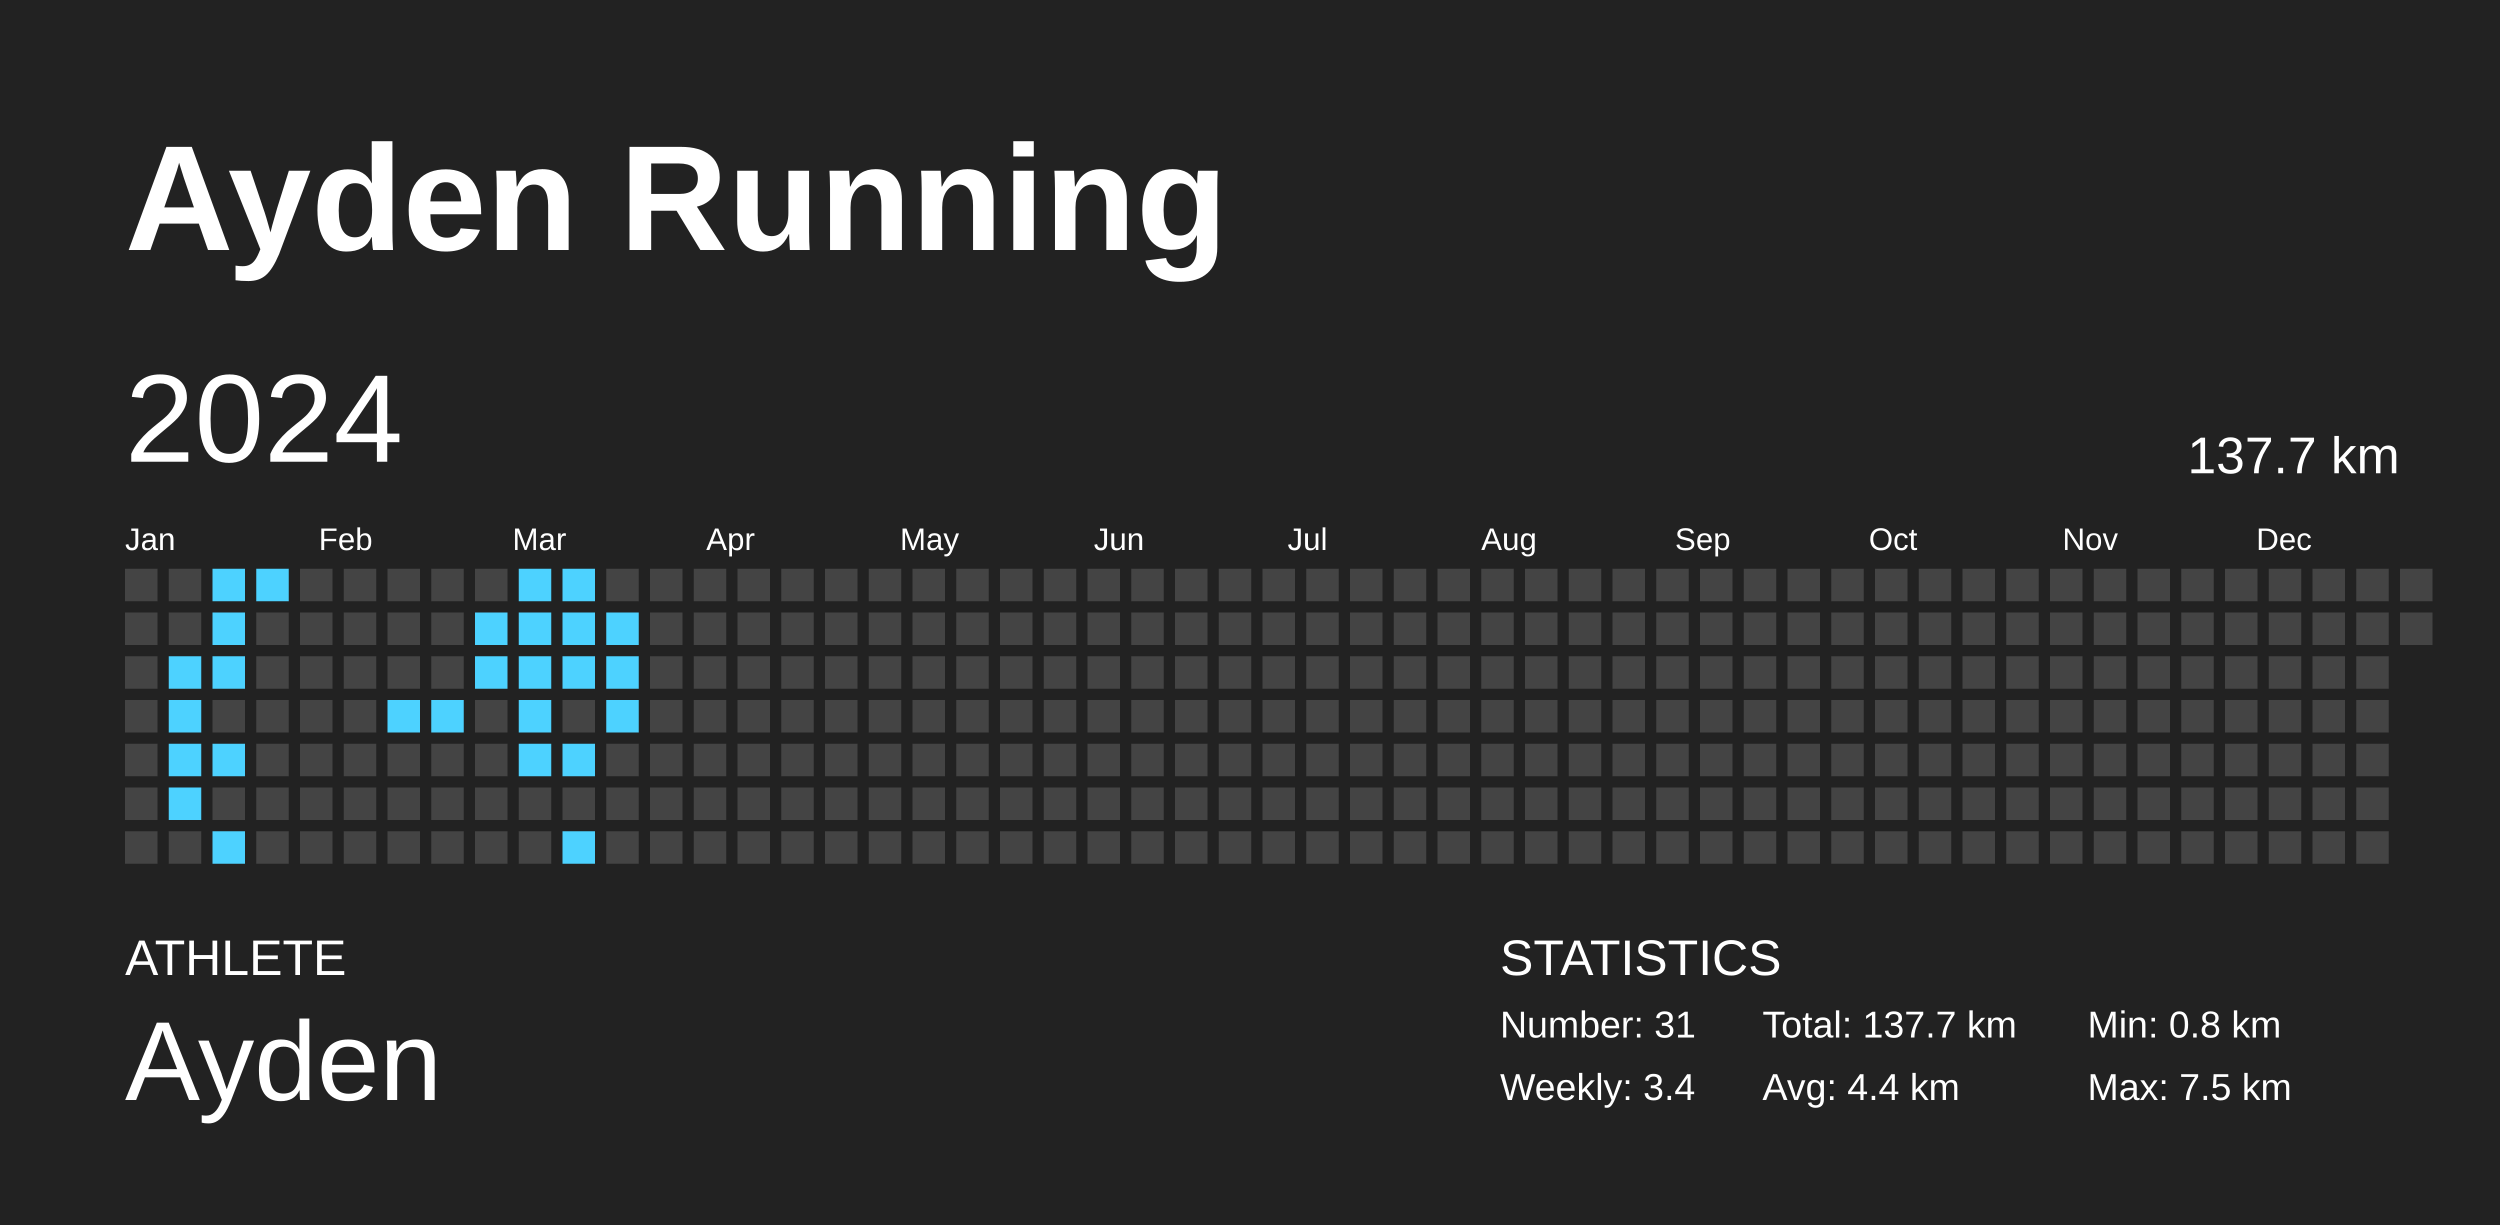
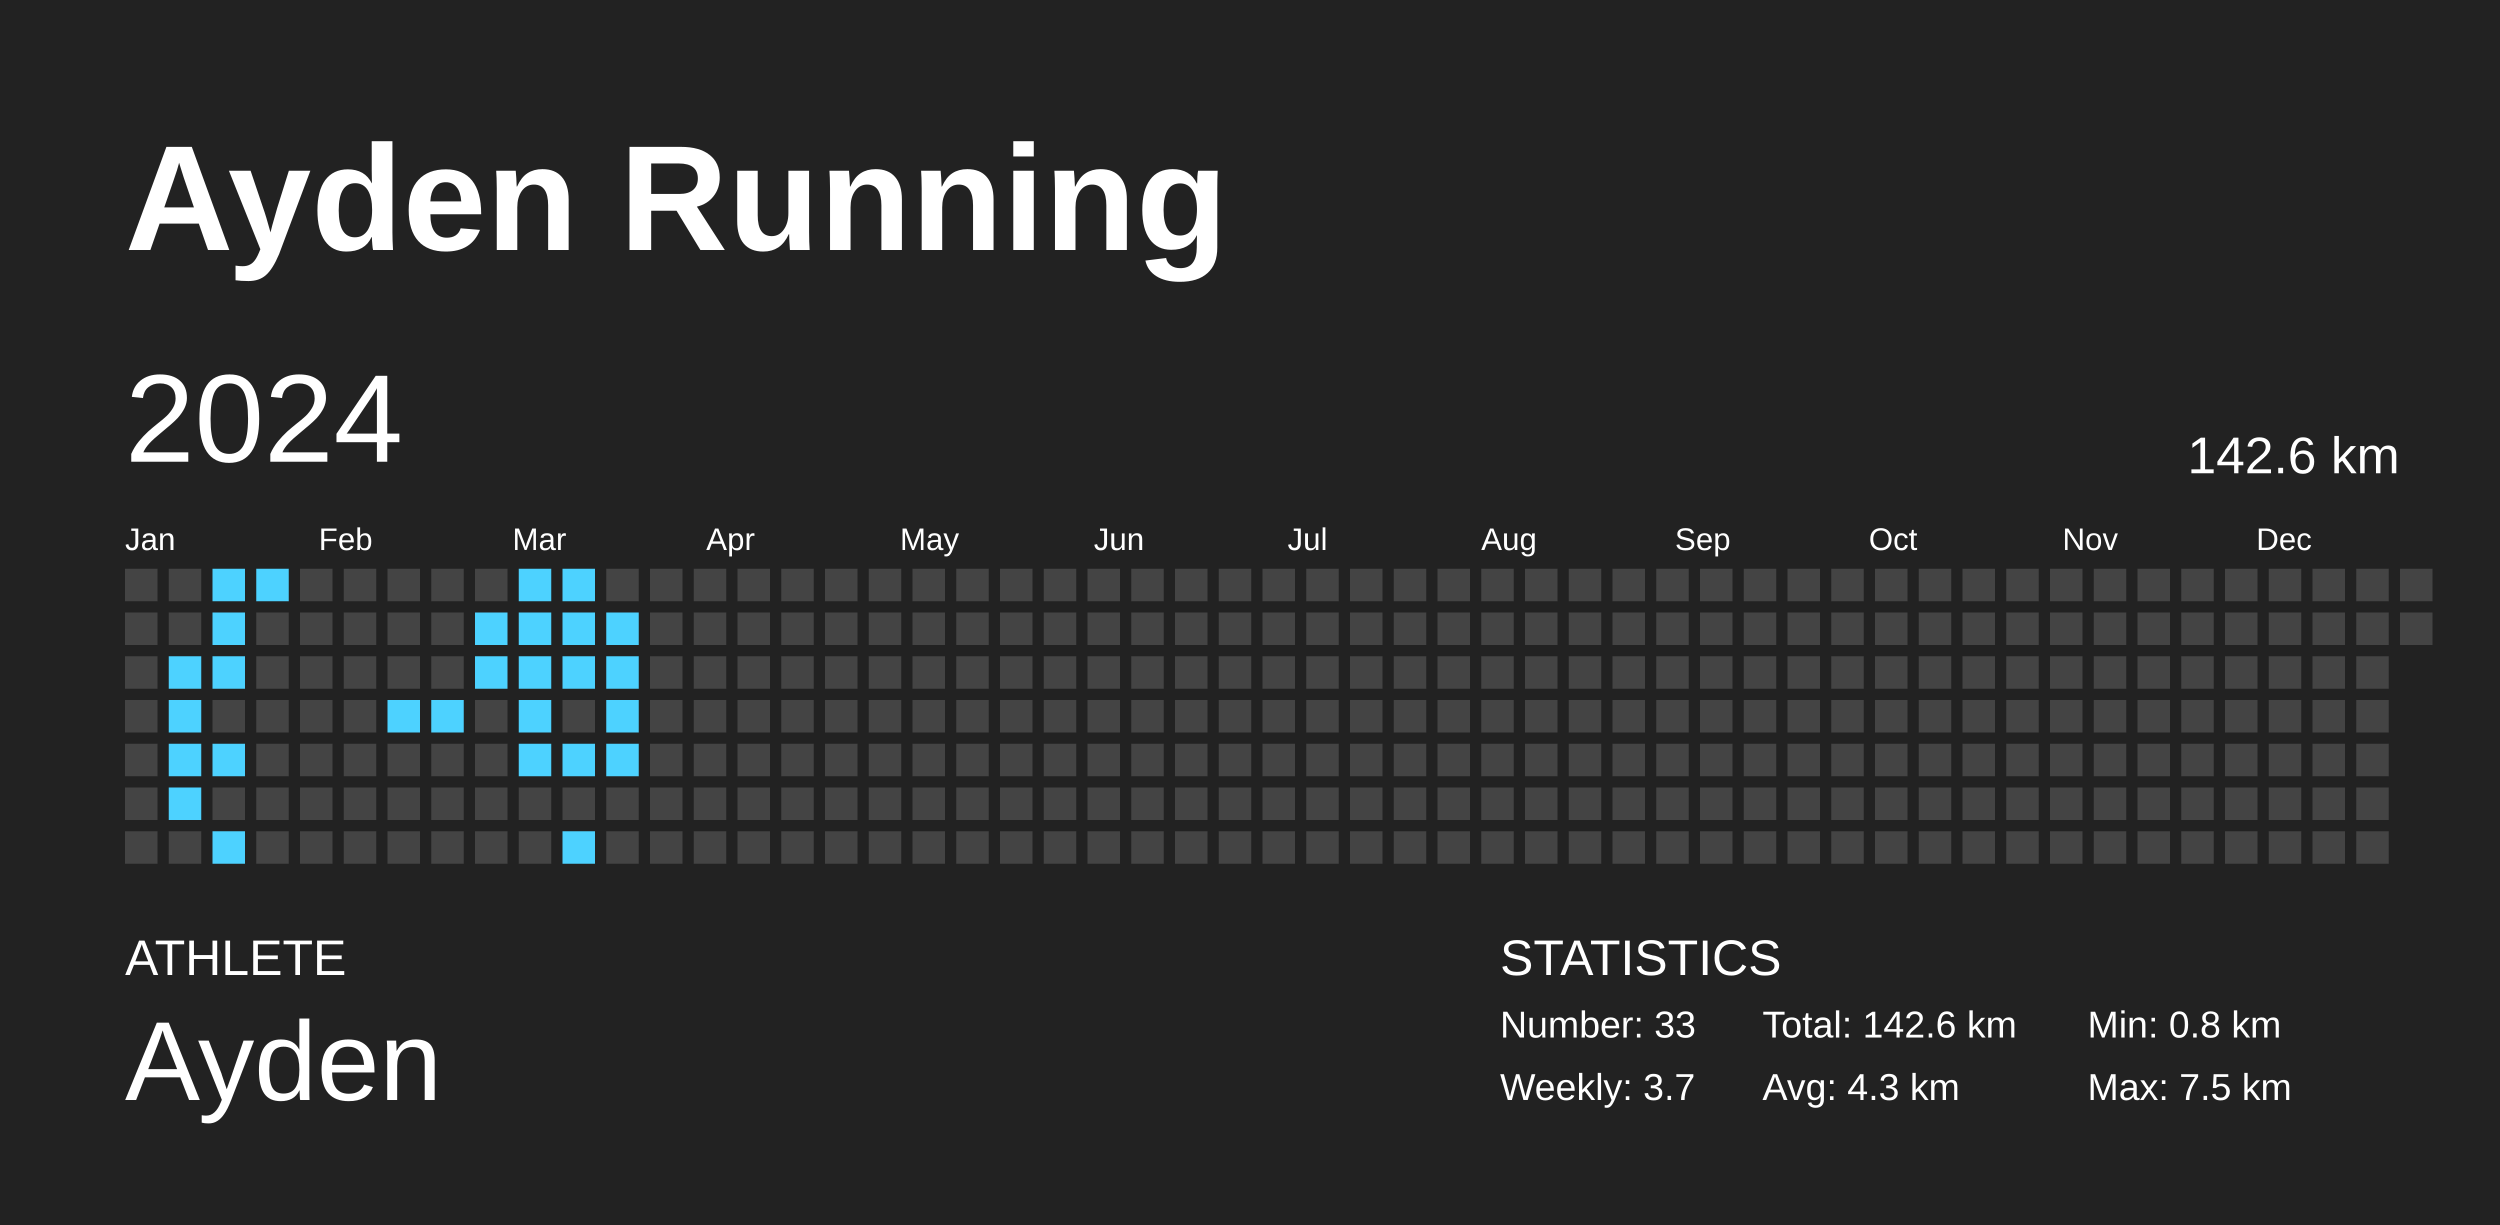
<svg xmlns="http://www.w3.org/2000/svg" baseProfile="full" height="98mm" version="1.1" viewBox="0,0,200,98" width="200mm">
  <defs />
  <rect fill="#222222" height="98" width="200" x="0" y="0" />
  <text fill="#FFFFFF" style="font-size:12px; font-family:Arial; font-weight:bold;" x="10" y="20">Ayden Running</text>
  <text fill="#FFFFFF" style="font-size:4px; font-family:Arial" x="10" y="78">ATHLETE</text>
  <text fill="#FFFFFF" style="font-size:9px; font-family:Arial" x="10" y="88">Ayden</text>
  <text fill="#FFFFFF" style="font-size:4px; font-family:Arial" x="120" y="78">STATISTICS</text>
-   <text fill="#FFFFFF" style="font-size:3px; font-family:Arial" x="120" y="83">Number: 31</text>
-   <text fill="#FFFFFF" style="font-size:3px; font-family:Arial" x="120" y="88">Weekly: 3.4</text>
-   <text fill="#FFFFFF" style="font-size:3px; font-family:Arial" x="141" y="83">Total: 137.7 km</text>
-   <text fill="#FFFFFF" style="font-size:3px; font-family:Arial" x="141" y="88">Avg: 4.4 km</text>
+   <text fill="#FFFFFF" style="font-size:3px; font-family:Arial" x="120" y="83">Number: 33</text>
+   <text fill="#FFFFFF" style="font-size:3px; font-family:Arial" x="120" y="88">Weekly: 3.7</text>
+   <text fill="#FFFFFF" style="font-size:3px; font-family:Arial" x="141" y="83">Total: 142.6 km</text>
+   <text fill="#FFFFFF" style="font-size:3px; font-family:Arial" x="141" y="88">Avg: 4.3 km</text>
  <text fill="#FFFFFF" style="font-size:3px; font-family:Arial" x="167" y="83">Min: 0.8 km</text>
  <text fill="#FFFFFF" style="font-size:3px; font-family:Arial" x="167" y="88">Max: 7.5 km</text>
  <text dominant-baseline="hanging" fill="#FFFFFF" style="font-size:10.0px; font-family:Arial;" x="10" y="30">2024</text>
-   <text dominant-baseline="hanging" fill="#FFFFFF" style="font-size:4.125px; font-family:Arial;" x="175" y="35">137.7 km</text>
+   <text dominant-baseline="hanging" fill="#FFFFFF" style="font-size:4.125px; font-family:Arial;" x="175" y="35">142.6 km</text>
  <text fill="#FFFFFF" style="font-size:2.5px; font-family:Arial" x="10.0" y="44">Jan</text>
  <text fill="#FFFFFF" style="font-size:2.5px; font-family:Arial" x="25.5" y="44">Feb</text>
  <text fill="#FFFFFF" style="font-size:2.5px; font-family:Arial" x="41.0" y="44">Mar</text>
  <text fill="#FFFFFF" style="font-size:2.5px; font-family:Arial" x="56.5" y="44">Apr</text>
  <text fill="#FFFFFF" style="font-size:2.5px; font-family:Arial" x="72.0" y="44">May</text>
  <text fill="#FFFFFF" style="font-size:2.5px; font-family:Arial" x="87.5" y="44">Jun</text>
  <text fill="#FFFFFF" style="font-size:2.5px; font-family:Arial" x="103.0" y="44">Jul</text>
  <text fill="#FFFFFF" style="font-size:2.5px; font-family:Arial" x="118.5" y="44">Aug</text>
  <text fill="#FFFFFF" style="font-size:2.5px; font-family:Arial" x="134.0" y="44">Sep</text>
  <text fill="#FFFFFF" style="font-size:2.5px; font-family:Arial" x="149.5" y="44">Oct</text>
  <text fill="#FFFFFF" style="font-size:2.5px; font-family:Arial" x="165.0" y="44">Nov</text>
  <text fill="#FFFFFF" style="font-size:2.5px; font-family:Arial" x="180.5" y="44">Dec</text>
  <rect fill="#444444" height="2.6" width="2.6" x="10.0" y="45.5" />
  <rect fill="#444444" height="2.6" width="2.6" x="10.0" y="49.0" />
  <rect fill="#444444" height="2.6" width="2.6" x="10.0" y="52.5" />
  <rect fill="#444444" height="2.6" width="2.6" x="10.0" y="56.0" />
  <rect fill="#444444" height="2.6" width="2.6" x="10.0" y="59.5" />
  <rect fill="#444444" height="2.6" width="2.6" x="10.0" y="63.0" />
  <rect fill="#444444" height="2.6" width="2.6" x="10.0" y="66.5" />
  <rect fill="#444444" height="2.6" width="2.6" x="13.5" y="45.5" />
  <rect fill="#444444" height="2.6" width="2.6" x="13.5" y="49.0" />
  <rect fill="#4dd2ff" height="2.6" width="2.6" x="13.5" y="52.5" />
  <rect fill="#4dd2ff" height="2.6" width="2.6" x="13.5" y="56.0" />
  <rect fill="#4dd2ff" height="2.6" width="2.6" x="13.5" y="59.5" />
  <rect fill="#4dd2ff" height="2.6" width="2.6" x="13.5" y="63.0" />
  <rect fill="#444444" height="2.6" width="2.6" x="13.5" y="66.5" />
  <rect fill="#4dd2ff" height="2.6" width="2.6" x="17.0" y="45.5" />
  <rect fill="#4dd2ff" height="2.6" width="2.6" x="17.0" y="49.0" />
  <rect fill="#4dd2ff" height="2.6" width="2.6" x="17.0" y="52.5" />
  <rect fill="#444444" height="2.6" width="2.6" x="17.0" y="56.0" />
  <rect fill="#4dd2ff" height="2.6" width="2.6" x="17.0" y="59.5" />
  <rect fill="#444444" height="2.6" width="2.6" x="17.0" y="63.0" />
  <rect fill="#4dd2ff" height="2.6" width="2.6" x="17.0" y="66.5" />
  <rect fill="#4dd2ff" height="2.6" width="2.6" x="20.5" y="45.5" />
  <rect fill="#444444" height="2.6" width="2.6" x="20.5" y="49.0" />
  <rect fill="#444444" height="2.6" width="2.6" x="20.5" y="52.5" />
  <rect fill="#444444" height="2.6" width="2.6" x="20.5" y="56.0" />
  <rect fill="#444444" height="2.6" width="2.6" x="20.5" y="59.5" />
  <rect fill="#444444" height="2.6" width="2.6" x="20.5" y="63.0" />
  <rect fill="#444444" height="2.6" width="2.6" x="20.5" y="66.5" />
  <rect fill="#444444" height="2.6" width="2.6" x="24.0" y="45.5" />
  <rect fill="#444444" height="2.6" width="2.6" x="24.0" y="49.0" />
  <rect fill="#444444" height="2.6" width="2.6" x="24.0" y="52.5" />
  <rect fill="#444444" height="2.6" width="2.6" x="24.0" y="56.0" />
  <rect fill="#444444" height="2.6" width="2.6" x="24.0" y="59.5" />
  <rect fill="#444444" height="2.6" width="2.6" x="24.0" y="63.0" />
  <rect fill="#444444" height="2.6" width="2.6" x="24.0" y="66.5" />
  <rect fill="#444444" height="2.6" width="2.6" x="27.5" y="45.5" />
  <rect fill="#444444" height="2.6" width="2.6" x="27.5" y="49.0" />
  <rect fill="#444444" height="2.6" width="2.6" x="27.5" y="52.5" />
  <rect fill="#444444" height="2.6" width="2.6" x="27.5" y="56.0" />
  <rect fill="#444444" height="2.6" width="2.6" x="27.5" y="59.5" />
  <rect fill="#444444" height="2.6" width="2.6" x="27.5" y="63.0" />
  <rect fill="#444444" height="2.6" width="2.6" x="27.5" y="66.5" />
  <rect fill="#444444" height="2.6" width="2.6" x="31.0" y="45.5" />
  <rect fill="#444444" height="2.6" width="2.6" x="31.0" y="49.0" />
  <rect fill="#444444" height="2.6" width="2.6" x="31.0" y="52.5" />
  <rect fill="#4dd2ff" height="2.6" width="2.6" x="31.0" y="56.0" />
  <rect fill="#444444" height="2.6" width="2.6" x="31.0" y="59.5" />
  <rect fill="#444444" height="2.6" width="2.6" x="31.0" y="63.0" />
  <rect fill="#444444" height="2.6" width="2.6" x="31.0" y="66.5" />
  <rect fill="#444444" height="2.6" width="2.6" x="34.5" y="45.5" />
  <rect fill="#444444" height="2.6" width="2.6" x="34.5" y="49.0" />
  <rect fill="#444444" height="2.6" width="2.6" x="34.5" y="52.5" />
  <rect fill="#4dd2ff" height="2.6" width="2.6" x="34.5" y="56.0" />
  <rect fill="#444444" height="2.6" width="2.6" x="34.5" y="59.5" />
  <rect fill="#444444" height="2.6" width="2.6" x="34.5" y="63.0" />
  <rect fill="#444444" height="2.6" width="2.6" x="34.5" y="66.5" />
  <rect fill="#444444" height="2.6" width="2.6" x="38.0" y="45.5" />
  <rect fill="#4dd2ff" height="2.6" width="2.6" x="38.0" y="49.0" />
  <rect fill="#4dd2ff" height="2.6" width="2.6" x="38.0" y="52.5" />
  <rect fill="#444444" height="2.6" width="2.6" x="38.0" y="56.0" />
  <rect fill="#444444" height="2.6" width="2.6" x="38.0" y="59.5" />
  <rect fill="#444444" height="2.6" width="2.6" x="38.0" y="63.0" />
  <rect fill="#444444" height="2.6" width="2.6" x="38.0" y="66.5" />
  <rect fill="#4dd2ff" height="2.6" width="2.6" x="41.5" y="45.5" />
  <rect fill="#4dd2ff" height="2.6" width="2.6" x="41.5" y="49.0" />
  <rect fill="#4dd2ff" height="2.6" width="2.6" x="41.5" y="52.5" />
  <rect fill="#4dd2ff" height="2.6" width="2.6" x="41.5" y="56.0" />
  <rect fill="#4dd2ff" height="2.6" width="2.6" x="41.5" y="59.5" />
  <rect fill="#444444" height="2.6" width="2.6" x="41.5" y="63.0" />
  <rect fill="#444444" height="2.6" width="2.6" x="41.5" y="66.5" />
  <rect fill="#4dd2ff" height="2.6" width="2.6" x="45.0" y="45.5" />
  <rect fill="#4dd2ff" height="2.6" width="2.6" x="45.0" y="49.0" />
  <rect fill="#4dd2ff" height="2.6" width="2.6" x="45.0" y="52.5" />
  <rect fill="#444444" height="2.6" width="2.6" x="45.0" y="56.0" />
  <rect fill="#4dd2ff" height="2.6" width="2.6" x="45.0" y="59.5" />
  <rect fill="#444444" height="2.6" width="2.6" x="45.0" y="63.0" />
  <rect fill="#4dd2ff" height="2.6" width="2.6" x="45.0" y="66.5" />
  <rect fill="#444444" height="2.6" width="2.6" x="48.5" y="45.5" />
  <rect fill="#4dd2ff" height="2.6" width="2.6" x="48.5" y="49.0" />
  <rect fill="#4dd2ff" height="2.6" width="2.6" x="48.5" y="52.5" />
  <rect fill="#4dd2ff" height="2.6" width="2.6" x="48.5" y="56.0" />
-   <rect fill="#444444" height="2.6" width="2.6" x="48.5" y="59.5" />
+   <rect fill="#4dd2ff" height="2.6" width="2.6" x="48.5" y="59.5" />
  <rect fill="#444444" height="2.6" width="2.6" x="48.5" y="63.0" />
  <rect fill="#444444" height="2.6" width="2.6" x="48.5" y="66.5" />
  <rect fill="#444444" height="2.6" width="2.6" x="52.0" y="45.5" />
  <rect fill="#444444" height="2.6" width="2.6" x="52.0" y="49.0" />
  <rect fill="#444444" height="2.6" width="2.6" x="52.0" y="52.5" />
  <rect fill="#444444" height="2.6" width="2.6" x="52.0" y="56.0" />
  <rect fill="#444444" height="2.6" width="2.6" x="52.0" y="59.5" />
  <rect fill="#444444" height="2.6" width="2.6" x="52.0" y="63.0" />
  <rect fill="#444444" height="2.6" width="2.6" x="52.0" y="66.5" />
  <rect fill="#444444" height="2.6" width="2.6" x="55.5" y="45.5" />
  <rect fill="#444444" height="2.6" width="2.6" x="55.5" y="49.0" />
  <rect fill="#444444" height="2.6" width="2.6" x="55.5" y="52.5" />
  <rect fill="#444444" height="2.6" width="2.6" x="55.5" y="56.0" />
  <rect fill="#444444" height="2.6" width="2.6" x="55.5" y="59.5" />
  <rect fill="#444444" height="2.6" width="2.6" x="55.5" y="63.0" />
  <rect fill="#444444" height="2.6" width="2.6" x="55.5" y="66.5" />
  <rect fill="#444444" height="2.6" width="2.6" x="59.0" y="45.5" />
  <rect fill="#444444" height="2.6" width="2.6" x="59.0" y="49.0" />
  <rect fill="#444444" height="2.6" width="2.6" x="59.0" y="52.5" />
  <rect fill="#444444" height="2.6" width="2.6" x="59.0" y="56.0" />
  <rect fill="#444444" height="2.6" width="2.6" x="59.0" y="59.5" />
  <rect fill="#444444" height="2.6" width="2.6" x="59.0" y="63.0" />
  <rect fill="#444444" height="2.6" width="2.6" x="59.0" y="66.5" />
  <rect fill="#444444" height="2.6" width="2.6" x="62.5" y="45.5" />
  <rect fill="#444444" height="2.6" width="2.6" x="62.5" y="49.0" />
  <rect fill="#444444" height="2.6" width="2.6" x="62.5" y="52.5" />
  <rect fill="#444444" height="2.6" width="2.6" x="62.5" y="56.0" />
  <rect fill="#444444" height="2.6" width="2.6" x="62.5" y="59.5" />
  <rect fill="#444444" height="2.6" width="2.6" x="62.5" y="63.0" />
  <rect fill="#444444" height="2.6" width="2.6" x="62.5" y="66.5" />
  <rect fill="#444444" height="2.6" width="2.6" x="66.0" y="45.5" />
  <rect fill="#444444" height="2.6" width="2.6" x="66.0" y="49.0" />
  <rect fill="#444444" height="2.6" width="2.6" x="66.0" y="52.5" />
  <rect fill="#444444" height="2.6" width="2.6" x="66.0" y="56.0" />
  <rect fill="#444444" height="2.6" width="2.6" x="66.0" y="59.5" />
  <rect fill="#444444" height="2.6" width="2.6" x="66.0" y="63.0" />
  <rect fill="#444444" height="2.6" width="2.6" x="66.0" y="66.5" />
  <rect fill="#444444" height="2.6" width="2.6" x="69.5" y="45.5" />
  <rect fill="#444444" height="2.6" width="2.6" x="69.5" y="49.0" />
  <rect fill="#444444" height="2.6" width="2.6" x="69.5" y="52.5" />
  <rect fill="#444444" height="2.6" width="2.6" x="69.5" y="56.0" />
  <rect fill="#444444" height="2.6" width="2.6" x="69.5" y="59.5" />
  <rect fill="#444444" height="2.6" width="2.6" x="69.5" y="63.0" />
  <rect fill="#444444" height="2.6" width="2.6" x="69.5" y="66.5" />
  <rect fill="#444444" height="2.6" width="2.6" x="73.0" y="45.5" />
  <rect fill="#444444" height="2.6" width="2.6" x="73.0" y="49.0" />
  <rect fill="#444444" height="2.6" width="2.6" x="73.0" y="52.5" />
  <rect fill="#444444" height="2.6" width="2.6" x="73.0" y="56.0" />
  <rect fill="#444444" height="2.6" width="2.6" x="73.0" y="59.5" />
  <rect fill="#444444" height="2.6" width="2.6" x="73.0" y="63.0" />
  <rect fill="#444444" height="2.6" width="2.6" x="73.0" y="66.5" />
  <rect fill="#444444" height="2.6" width="2.6" x="76.5" y="45.5" />
  <rect fill="#444444" height="2.6" width="2.6" x="76.5" y="49.0" />
  <rect fill="#444444" height="2.6" width="2.6" x="76.5" y="52.5" />
  <rect fill="#444444" height="2.6" width="2.6" x="76.5" y="56.0" />
  <rect fill="#444444" height="2.6" width="2.6" x="76.5" y="59.5" />
  <rect fill="#444444" height="2.6" width="2.6" x="76.5" y="63.0" />
  <rect fill="#444444" height="2.6" width="2.6" x="76.5" y="66.5" />
  <rect fill="#444444" height="2.6" width="2.6" x="80.0" y="45.5" />
  <rect fill="#444444" height="2.6" width="2.6" x="80.0" y="49.0" />
  <rect fill="#444444" height="2.6" width="2.6" x="80.0" y="52.5" />
  <rect fill="#444444" height="2.6" width="2.6" x="80.0" y="56.0" />
  <rect fill="#444444" height="2.6" width="2.6" x="80.0" y="59.5" />
  <rect fill="#444444" height="2.6" width="2.6" x="80.0" y="63.0" />
  <rect fill="#444444" height="2.6" width="2.6" x="80.0" y="66.5" />
  <rect fill="#444444" height="2.6" width="2.6" x="83.5" y="45.5" />
  <rect fill="#444444" height="2.6" width="2.6" x="83.5" y="49.0" />
  <rect fill="#444444" height="2.6" width="2.6" x="83.5" y="52.5" />
  <rect fill="#444444" height="2.6" width="2.6" x="83.5" y="56.0" />
  <rect fill="#444444" height="2.6" width="2.6" x="83.5" y="59.5" />
  <rect fill="#444444" height="2.6" width="2.6" x="83.5" y="63.0" />
  <rect fill="#444444" height="2.6" width="2.6" x="83.5" y="66.5" />
  <rect fill="#444444" height="2.6" width="2.6" x="87.0" y="45.5" />
  <rect fill="#444444" height="2.6" width="2.6" x="87.0" y="49.0" />
  <rect fill="#444444" height="2.6" width="2.6" x="87.0" y="52.5" />
  <rect fill="#444444" height="2.6" width="2.6" x="87.0" y="56.0" />
  <rect fill="#444444" height="2.6" width="2.6" x="87.0" y="59.5" />
  <rect fill="#444444" height="2.6" width="2.6" x="87.0" y="63.0" />
  <rect fill="#444444" height="2.6" width="2.6" x="87.0" y="66.5" />
  <rect fill="#444444" height="2.6" width="2.6" x="90.5" y="45.5" />
  <rect fill="#444444" height="2.6" width="2.6" x="90.5" y="49.0" />
  <rect fill="#444444" height="2.6" width="2.6" x="90.5" y="52.5" />
  <rect fill="#444444" height="2.6" width="2.6" x="90.5" y="56.0" />
  <rect fill="#444444" height="2.6" width="2.6" x="90.5" y="59.5" />
  <rect fill="#444444" height="2.6" width="2.6" x="90.5" y="63.0" />
  <rect fill="#444444" height="2.6" width="2.6" x="90.5" y="66.5" />
  <rect fill="#444444" height="2.6" width="2.6" x="94.0" y="45.5" />
  <rect fill="#444444" height="2.6" width="2.6" x="94.0" y="49.0" />
  <rect fill="#444444" height="2.6" width="2.6" x="94.0" y="52.5" />
  <rect fill="#444444" height="2.6" width="2.6" x="94.0" y="56.0" />
  <rect fill="#444444" height="2.6" width="2.6" x="94.0" y="59.5" />
  <rect fill="#444444" height="2.6" width="2.6" x="94.0" y="63.0" />
  <rect fill="#444444" height="2.6" width="2.6" x="94.0" y="66.5" />
  <rect fill="#444444" height="2.6" width="2.6" x="97.5" y="45.5" />
  <rect fill="#444444" height="2.6" width="2.6" x="97.5" y="49.0" />
  <rect fill="#444444" height="2.6" width="2.6" x="97.5" y="52.5" />
  <rect fill="#444444" height="2.6" width="2.6" x="97.5" y="56.0" />
  <rect fill="#444444" height="2.6" width="2.6" x="97.5" y="59.5" />
  <rect fill="#444444" height="2.6" width="2.6" x="97.5" y="63.0" />
  <rect fill="#444444" height="2.6" width="2.6" x="97.5" y="66.5" />
  <rect fill="#444444" height="2.6" width="2.6" x="101.0" y="45.5" />
  <rect fill="#444444" height="2.6" width="2.6" x="101.0" y="49.0" />
  <rect fill="#444444" height="2.6" width="2.6" x="101.0" y="52.5" />
  <rect fill="#444444" height="2.6" width="2.6" x="101.0" y="56.0" />
  <rect fill="#444444" height="2.6" width="2.6" x="101.0" y="59.5" />
  <rect fill="#444444" height="2.6" width="2.6" x="101.0" y="63.0" />
  <rect fill="#444444" height="2.6" width="2.6" x="101.0" y="66.5" />
  <rect fill="#444444" height="2.6" width="2.6" x="104.5" y="45.5" />
  <rect fill="#444444" height="2.6" width="2.6" x="104.5" y="49.0" />
  <rect fill="#444444" height="2.6" width="2.6" x="104.5" y="52.5" />
  <rect fill="#444444" height="2.6" width="2.6" x="104.5" y="56.0" />
  <rect fill="#444444" height="2.6" width="2.6" x="104.5" y="59.5" />
  <rect fill="#444444" height="2.6" width="2.6" x="104.5" y="63.0" />
  <rect fill="#444444" height="2.6" width="2.6" x="104.5" y="66.5" />
  <rect fill="#444444" height="2.6" width="2.6" x="108.0" y="45.5" />
  <rect fill="#444444" height="2.6" width="2.6" x="108.0" y="49.0" />
  <rect fill="#444444" height="2.6" width="2.6" x="108.0" y="52.5" />
  <rect fill="#444444" height="2.6" width="2.6" x="108.0" y="56.0" />
  <rect fill="#444444" height="2.6" width="2.6" x="108.0" y="59.5" />
  <rect fill="#444444" height="2.6" width="2.6" x="108.0" y="63.0" />
  <rect fill="#444444" height="2.6" width="2.6" x="108.0" y="66.5" />
  <rect fill="#444444" height="2.6" width="2.6" x="111.5" y="45.5" />
  <rect fill="#444444" height="2.6" width="2.6" x="111.5" y="49.0" />
  <rect fill="#444444" height="2.6" width="2.6" x="111.5" y="52.5" />
  <rect fill="#444444" height="2.6" width="2.6" x="111.5" y="56.0" />
  <rect fill="#444444" height="2.6" width="2.6" x="111.5" y="59.5" />
  <rect fill="#444444" height="2.6" width="2.6" x="111.5" y="63.0" />
  <rect fill="#444444" height="2.6" width="2.6" x="111.5" y="66.5" />
  <rect fill="#444444" height="2.6" width="2.6" x="115.0" y="45.5" />
  <rect fill="#444444" height="2.6" width="2.6" x="115.0" y="49.0" />
  <rect fill="#444444" height="2.6" width="2.6" x="115.0" y="52.5" />
  <rect fill="#444444" height="2.6" width="2.6" x="115.0" y="56.0" />
  <rect fill="#444444" height="2.6" width="2.6" x="115.0" y="59.5" />
  <rect fill="#444444" height="2.6" width="2.6" x="115.0" y="63.0" />
  <rect fill="#444444" height="2.6" width="2.6" x="115.0" y="66.5" />
  <rect fill="#444444" height="2.6" width="2.6" x="118.5" y="45.5" />
  <rect fill="#444444" height="2.6" width="2.6" x="118.5" y="49.0" />
  <rect fill="#444444" height="2.6" width="2.6" x="118.5" y="52.5" />
  <rect fill="#444444" height="2.6" width="2.6" x="118.5" y="56.0" />
  <rect fill="#444444" height="2.6" width="2.6" x="118.5" y="59.5" />
  <rect fill="#444444" height="2.6" width="2.6" x="118.5" y="63.0" />
  <rect fill="#444444" height="2.6" width="2.6" x="118.5" y="66.5" />
  <rect fill="#444444" height="2.6" width="2.6" x="122.0" y="45.5" />
  <rect fill="#444444" height="2.6" width="2.6" x="122.0" y="49.0" />
  <rect fill="#444444" height="2.6" width="2.6" x="122.0" y="52.5" />
  <rect fill="#444444" height="2.6" width="2.6" x="122.0" y="56.0" />
  <rect fill="#444444" height="2.6" width="2.6" x="122.0" y="59.5" />
  <rect fill="#444444" height="2.6" width="2.6" x="122.0" y="63.0" />
  <rect fill="#444444" height="2.6" width="2.6" x="122.0" y="66.5" />
  <rect fill="#444444" height="2.6" width="2.6" x="125.5" y="45.5" />
  <rect fill="#444444" height="2.6" width="2.6" x="125.5" y="49.0" />
  <rect fill="#444444" height="2.6" width="2.6" x="125.5" y="52.5" />
  <rect fill="#444444" height="2.6" width="2.6" x="125.5" y="56.0" />
  <rect fill="#444444" height="2.6" width="2.6" x="125.5" y="59.5" />
  <rect fill="#444444" height="2.6" width="2.6" x="125.5" y="63.0" />
  <rect fill="#444444" height="2.6" width="2.6" x="125.5" y="66.5" />
  <rect fill="#444444" height="2.6" width="2.6" x="129.0" y="45.5" />
  <rect fill="#444444" height="2.6" width="2.6" x="129.0" y="49.0" />
  <rect fill="#444444" height="2.6" width="2.6" x="129.0" y="52.5" />
  <rect fill="#444444" height="2.6" width="2.6" x="129.0" y="56.0" />
  <rect fill="#444444" height="2.6" width="2.6" x="129.0" y="59.5" />
  <rect fill="#444444" height="2.6" width="2.6" x="129.0" y="63.0" />
  <rect fill="#444444" height="2.6" width="2.6" x="129.0" y="66.5" />
  <rect fill="#444444" height="2.6" width="2.6" x="132.5" y="45.5" />
  <rect fill="#444444" height="2.6" width="2.6" x="132.5" y="49.0" />
  <rect fill="#444444" height="2.6" width="2.6" x="132.5" y="52.5" />
  <rect fill="#444444" height="2.6" width="2.6" x="132.5" y="56.0" />
  <rect fill="#444444" height="2.6" width="2.6" x="132.5" y="59.5" />
  <rect fill="#444444" height="2.6" width="2.6" x="132.5" y="63.0" />
  <rect fill="#444444" height="2.6" width="2.6" x="132.5" y="66.5" />
  <rect fill="#444444" height="2.6" width="2.6" x="136.0" y="45.5" />
  <rect fill="#444444" height="2.6" width="2.6" x="136.0" y="49.0" />
  <rect fill="#444444" height="2.6" width="2.6" x="136.0" y="52.5" />
  <rect fill="#444444" height="2.6" width="2.6" x="136.0" y="56.0" />
  <rect fill="#444444" height="2.6" width="2.6" x="136.0" y="59.5" />
  <rect fill="#444444" height="2.6" width="2.6" x="136.0" y="63.0" />
  <rect fill="#444444" height="2.6" width="2.6" x="136.0" y="66.5" />
  <rect fill="#444444" height="2.6" width="2.6" x="139.5" y="45.5" />
  <rect fill="#444444" height="2.6" width="2.6" x="139.5" y="49.0" />
  <rect fill="#444444" height="2.6" width="2.6" x="139.5" y="52.5" />
  <rect fill="#444444" height="2.6" width="2.6" x="139.5" y="56.0" />
  <rect fill="#444444" height="2.6" width="2.6" x="139.5" y="59.5" />
  <rect fill="#444444" height="2.6" width="2.6" x="139.5" y="63.0" />
  <rect fill="#444444" height="2.6" width="2.6" x="139.5" y="66.5" />
  <rect fill="#444444" height="2.6" width="2.6" x="143.0" y="45.5" />
  <rect fill="#444444" height="2.6" width="2.6" x="143.0" y="49.0" />
  <rect fill="#444444" height="2.6" width="2.6" x="143.0" y="52.5" />
  <rect fill="#444444" height="2.6" width="2.6" x="143.0" y="56.0" />
  <rect fill="#444444" height="2.6" width="2.6" x="143.0" y="59.5" />
  <rect fill="#444444" height="2.6" width="2.6" x="143.0" y="63.0" />
  <rect fill="#444444" height="2.6" width="2.6" x="143.0" y="66.5" />
  <rect fill="#444444" height="2.6" width="2.6" x="146.5" y="45.5" />
  <rect fill="#444444" height="2.6" width="2.6" x="146.5" y="49.0" />
  <rect fill="#444444" height="2.6" width="2.6" x="146.5" y="52.5" />
  <rect fill="#444444" height="2.6" width="2.6" x="146.5" y="56.0" />
  <rect fill="#444444" height="2.6" width="2.6" x="146.5" y="59.5" />
  <rect fill="#444444" height="2.6" width="2.6" x="146.5" y="63.0" />
  <rect fill="#444444" height="2.6" width="2.6" x="146.5" y="66.5" />
  <rect fill="#444444" height="2.6" width="2.6" x="150.0" y="45.5" />
  <rect fill="#444444" height="2.6" width="2.6" x="150.0" y="49.0" />
  <rect fill="#444444" height="2.6" width="2.6" x="150.0" y="52.5" />
  <rect fill="#444444" height="2.6" width="2.6" x="150.0" y="56.0" />
  <rect fill="#444444" height="2.6" width="2.6" x="150.0" y="59.5" />
  <rect fill="#444444" height="2.6" width="2.6" x="150.0" y="63.0" />
  <rect fill="#444444" height="2.6" width="2.6" x="150.0" y="66.5" />
  <rect fill="#444444" height="2.6" width="2.6" x="153.5" y="45.5" />
  <rect fill="#444444" height="2.6" width="2.6" x="153.5" y="49.0" />
  <rect fill="#444444" height="2.6" width="2.6" x="153.5" y="52.5" />
  <rect fill="#444444" height="2.6" width="2.6" x="153.5" y="56.0" />
  <rect fill="#444444" height="2.6" width="2.6" x="153.5" y="59.5" />
  <rect fill="#444444" height="2.6" width="2.6" x="153.5" y="63.0" />
  <rect fill="#444444" height="2.6" width="2.6" x="153.5" y="66.5" />
  <rect fill="#444444" height="2.6" width="2.6" x="157.0" y="45.5" />
  <rect fill="#444444" height="2.6" width="2.6" x="157.0" y="49.0" />
  <rect fill="#444444" height="2.6" width="2.6" x="157.0" y="52.5" />
  <rect fill="#444444" height="2.6" width="2.6" x="157.0" y="56.0" />
  <rect fill="#444444" height="2.6" width="2.6" x="157.0" y="59.5" />
  <rect fill="#444444" height="2.6" width="2.6" x="157.0" y="63.0" />
  <rect fill="#444444" height="2.6" width="2.6" x="157.0" y="66.5" />
  <rect fill="#444444" height="2.6" width="2.6" x="160.5" y="45.5" />
  <rect fill="#444444" height="2.6" width="2.6" x="160.5" y="49.0" />
  <rect fill="#444444" height="2.6" width="2.6" x="160.5" y="52.5" />
  <rect fill="#444444" height="2.6" width="2.6" x="160.5" y="56.0" />
  <rect fill="#444444" height="2.6" width="2.6" x="160.5" y="59.5" />
  <rect fill="#444444" height="2.6" width="2.6" x="160.5" y="63.0" />
  <rect fill="#444444" height="2.6" width="2.6" x="160.5" y="66.5" />
  <rect fill="#444444" height="2.6" width="2.6" x="164.0" y="45.5" />
  <rect fill="#444444" height="2.6" width="2.6" x="164.0" y="49.0" />
  <rect fill="#444444" height="2.6" width="2.6" x="164.0" y="52.5" />
  <rect fill="#444444" height="2.6" width="2.6" x="164.0" y="56.0" />
  <rect fill="#444444" height="2.6" width="2.6" x="164.0" y="59.5" />
  <rect fill="#444444" height="2.6" width="2.6" x="164.0" y="63.0" />
  <rect fill="#444444" height="2.6" width="2.6" x="164.0" y="66.5" />
  <rect fill="#444444" height="2.6" width="2.6" x="167.5" y="45.5" />
  <rect fill="#444444" height="2.6" width="2.6" x="167.5" y="49.0" />
  <rect fill="#444444" height="2.6" width="2.6" x="167.5" y="52.5" />
  <rect fill="#444444" height="2.6" width="2.6" x="167.5" y="56.0" />
  <rect fill="#444444" height="2.6" width="2.6" x="167.5" y="59.5" />
  <rect fill="#444444" height="2.6" width="2.6" x="167.5" y="63.0" />
  <rect fill="#444444" height="2.6" width="2.6" x="167.5" y="66.5" />
  <rect fill="#444444" height="2.6" width="2.6" x="171.0" y="45.5" />
  <rect fill="#444444" height="2.6" width="2.6" x="171.0" y="49.0" />
  <rect fill="#444444" height="2.6" width="2.6" x="171.0" y="52.5" />
  <rect fill="#444444" height="2.6" width="2.6" x="171.0" y="56.0" />
  <rect fill="#444444" height="2.6" width="2.6" x="171.0" y="59.5" />
  <rect fill="#444444" height="2.6" width="2.6" x="171.0" y="63.0" />
  <rect fill="#444444" height="2.6" width="2.6" x="171.0" y="66.5" />
  <rect fill="#444444" height="2.6" width="2.6" x="174.5" y="45.5" />
  <rect fill="#444444" height="2.6" width="2.6" x="174.5" y="49.0" />
  <rect fill="#444444" height="2.6" width="2.6" x="174.5" y="52.5" />
  <rect fill="#444444" height="2.6" width="2.6" x="174.5" y="56.0" />
  <rect fill="#444444" height="2.6" width="2.6" x="174.5" y="59.5" />
  <rect fill="#444444" height="2.6" width="2.6" x="174.5" y="63.0" />
  <rect fill="#444444" height="2.6" width="2.6" x="174.5" y="66.5" />
  <rect fill="#444444" height="2.6" width="2.6" x="178.0" y="45.5" />
  <rect fill="#444444" height="2.6" width="2.6" x="178.0" y="49.0" />
  <rect fill="#444444" height="2.6" width="2.6" x="178.0" y="52.5" />
  <rect fill="#444444" height="2.6" width="2.6" x="178.0" y="56.0" />
  <rect fill="#444444" height="2.6" width="2.6" x="178.0" y="59.5" />
  <rect fill="#444444" height="2.6" width="2.6" x="178.0" y="63.0" />
  <rect fill="#444444" height="2.6" width="2.6" x="178.0" y="66.5" />
  <rect fill="#444444" height="2.6" width="2.6" x="181.5" y="45.5" />
  <rect fill="#444444" height="2.6" width="2.6" x="181.5" y="49.0" />
  <rect fill="#444444" height="2.6" width="2.6" x="181.5" y="52.5" />
  <rect fill="#444444" height="2.6" width="2.6" x="181.5" y="56.0" />
  <rect fill="#444444" height="2.6" width="2.6" x="181.5" y="59.5" />
  <rect fill="#444444" height="2.6" width="2.6" x="181.5" y="63.0" />
  <rect fill="#444444" height="2.6" width="2.6" x="181.5" y="66.5" />
  <rect fill="#444444" height="2.6" width="2.6" x="185.0" y="45.5" />
  <rect fill="#444444" height="2.6" width="2.6" x="185.0" y="49.0" />
  <rect fill="#444444" height="2.6" width="2.6" x="185.0" y="52.5" />
  <rect fill="#444444" height="2.6" width="2.6" x="185.0" y="56.0" />
  <rect fill="#444444" height="2.6" width="2.6" x="185.0" y="59.5" />
  <rect fill="#444444" height="2.6" width="2.6" x="185.0" y="63.0" />
  <rect fill="#444444" height="2.6" width="2.6" x="185.0" y="66.5" />
  <rect fill="#444444" height="2.6" width="2.6" x="188.5" y="45.5" />
  <rect fill="#444444" height="2.6" width="2.6" x="188.5" y="49.0" />
  <rect fill="#444444" height="2.6" width="2.6" x="188.5" y="52.5" />
  <rect fill="#444444" height="2.6" width="2.6" x="188.5" y="56.0" />
  <rect fill="#444444" height="2.6" width="2.6" x="188.5" y="59.5" />
  <rect fill="#444444" height="2.6" width="2.6" x="188.5" y="63.0" />
  <rect fill="#444444" height="2.6" width="2.6" x="188.5" y="66.5" />
  <rect fill="#444444" height="2.6" width="2.6" x="192.0" y="45.5" />
  <rect fill="#444444" height="2.6" width="2.6" x="192.0" y="49.0" />
</svg>
